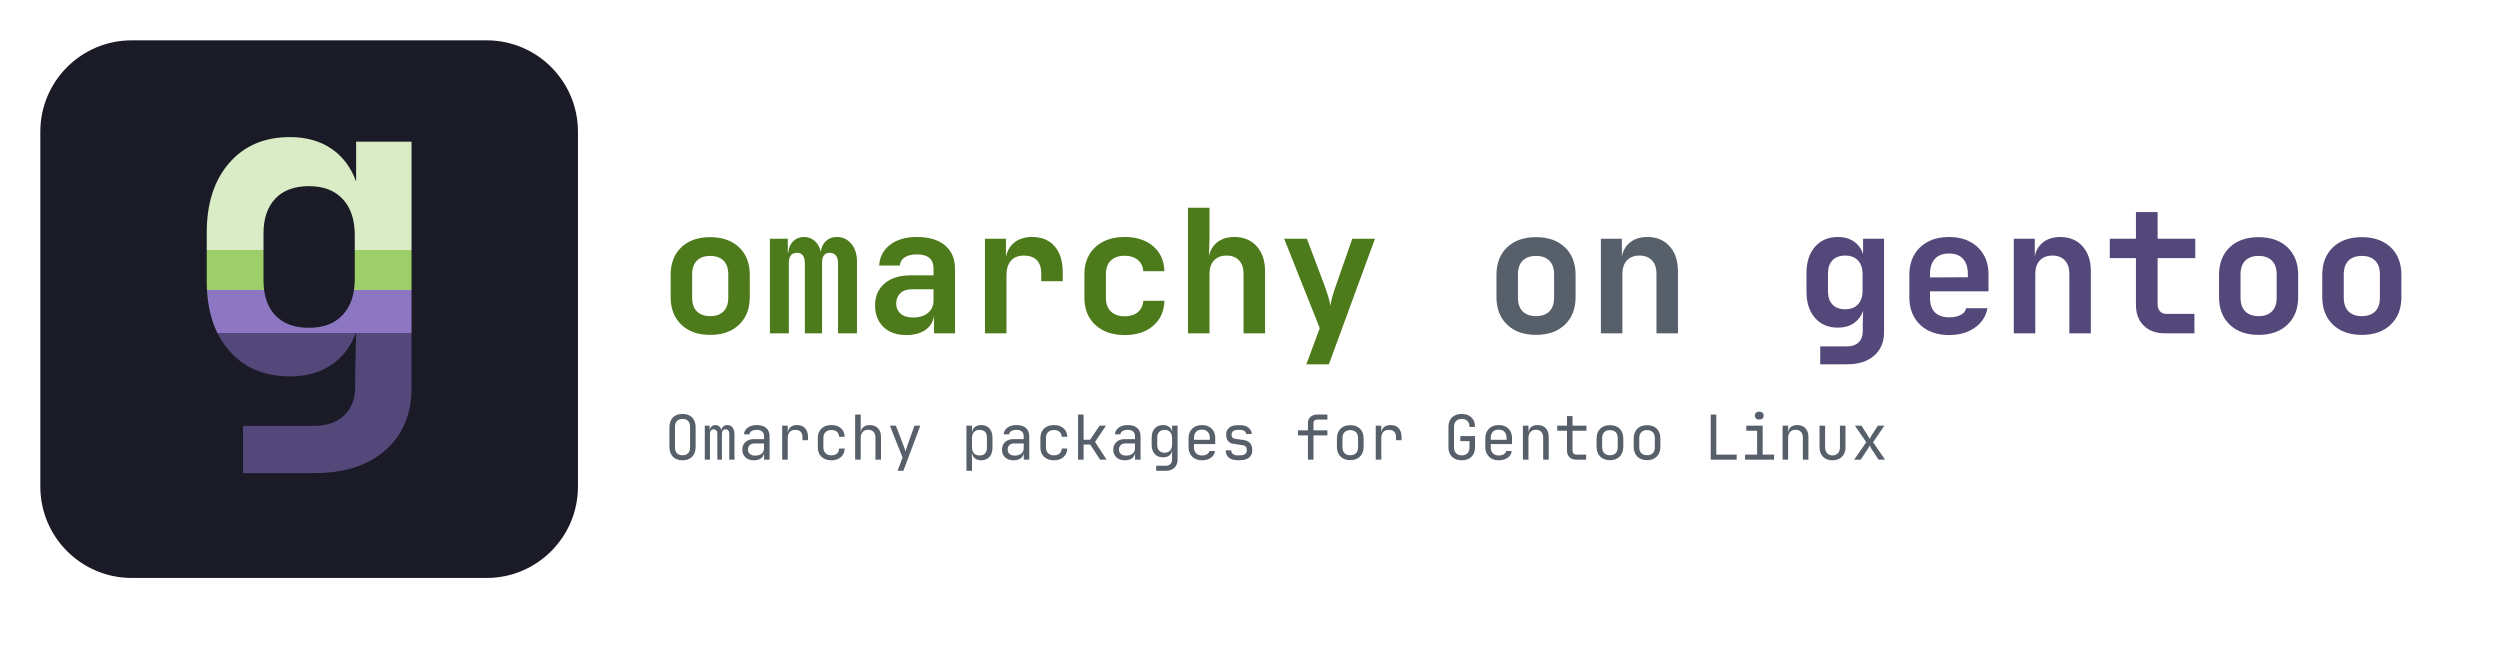
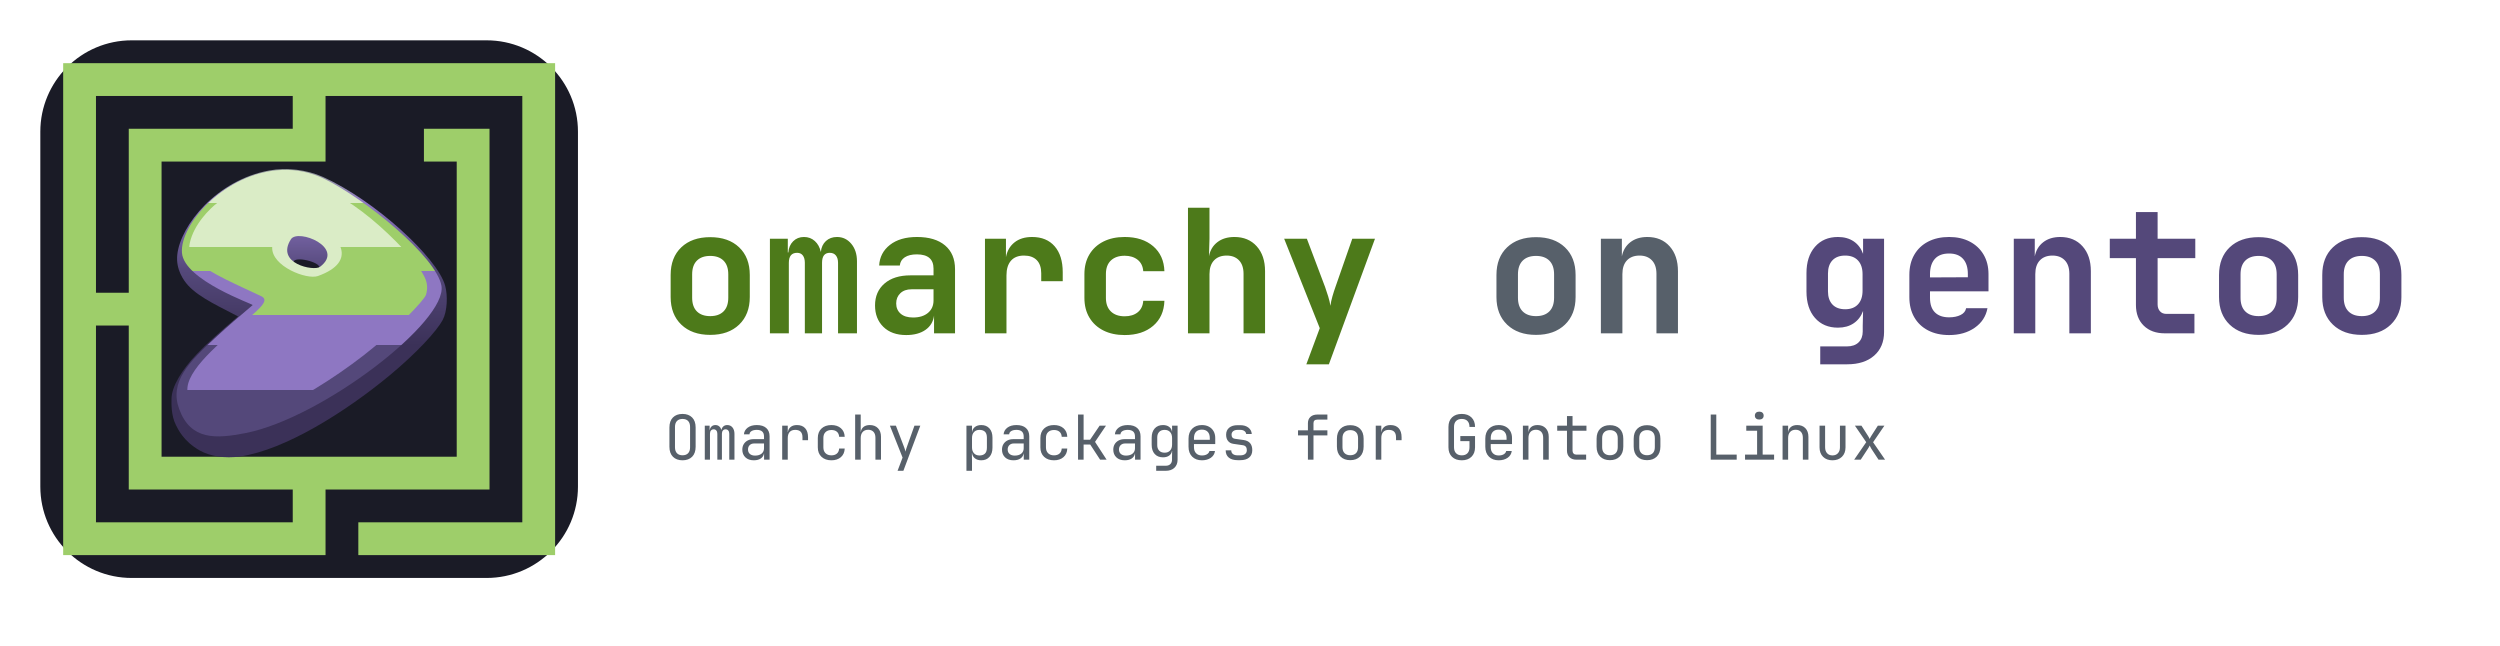
<svg xmlns="http://www.w3.org/2000/svg" viewBox="0 0 1860 480">
-   <defs>
-     <linearGradient id="b" x1="0" y1="102.0" x2="0" y2="352.0" gradientUnits="userSpaceOnUse">
+   <g transform="translate(30,30) scale(0.5)">
+     <linearGradient id="b4F" x1="0" y1="8" x2="0" y2="397" gradientUnits="userSpaceOnUse">
      <stop offset="0.000" stop-color="#daecc6" />
      <stop offset="0.263" stop-color="#daecc6" />
      <stop offset="0.263" stop-color="#9ece6a" />
      <stop offset="0.500" stop-color="#9ece6a" />
      <stop offset="0.500" stop-color="#8e77c2" />
      <stop offset="0.760" stop-color="#8e77c2" />
      <stop offset="0.760" stop-color="#54487a" />
      <stop offset="1.000" stop-color="#54487a" />
    </linearGradient>
-   </defs>
-   <rect x="30" y="30" width="400" height="400" rx="68" fill="#1a1b26" />
-   <path transform="translate(153.8176,102.0) scale(0.5)" d="M54.054 500.0V429.73H158.784Q188.514 429.73 204.73 413.851Q220.946 397.973 220.946 370.946V348.649L222.297 290.541Q210.811 321.622 185.473 338.851Q160.135 356.081 123.649 356.081Q66.892 356.081 33.446 317.905Q0.0 279.73 0.0 214.189V141.892Q0.0 77.027 33.446 38.514Q66.892 0.0 123.649 0.0Q160.135 0.0 185.473 17.23Q210.811 34.459 222.297 66.216V6.757H304.73V372.973Q304.73 431.757 265.878 465.878Q227.027 500.0 160.135 500.0ZM152.027 283.784Q184.459 283.784 202.365 264.527Q220.27 245.27 220.27 210.811V145.946Q220.27 111.486 202.365 92.23Q184.459 72.973 152.027 72.973Q119.595 72.973 102.027 91.554Q84.459 110.135 84.459 143.243V213.514Q84.459 246.622 102.027 265.203Q119.595 283.784 152.027 283.784Z" fill="url(#b)" />
+     <linearGradient id="b4M" x1="0" y1="-52" x2="0" y2="337" gradientUnits="userSpaceOnUse">
+       <stop offset="0.000" stop-color="#daecc6" />
+       <stop offset="0.263" stop-color="#daecc6" />
+       <stop offset="0.263" stop-color="#9ece6a" />
+       <stop offset="0.500" stop-color="#9ece6a" />
+       <stop offset="0.500" stop-color="#8e77c2" />
+       <stop offset="0.760" stop-color="#8e77c2" />
+       <stop offset="0.760" stop-color="#54487a" />
+       <stop offset="1.000" stop-color="#54487a" />
+     </linearGradient>
+     <linearGradient id="b4B" x1="0" y1="-52" x2="0" y2="337" gradientUnits="userSpaceOnUse">
+       <stop offset="0.000" stop-color="#9ece6a" />
+       <stop offset="0.263" stop-color="#8e77c2" />
+       <stop offset="0.500" stop-color="#54487a" />
+       <stop offset="0.760" stop-color="#3b3158" />
+       <stop offset="1.000" stop-color="#3b3158" />
+     </linearGradient>
+     <rect width="800" height="800" rx="136" fill="#1a1b26" />
+     <g transform="translate(34,34) scale(2.44)" fill="#9ece6a" fill-rule="evenodd">
+       <g transform="translate(0,300) scale(0.1,-0.1)" stroke="none">
+         <path d="M0 1500 l0 -1500 800 0 800 0 0 200 0 200 500 0 500 0 0 1100 0 1100 -200 0 -200 0 0 -100 0 -100 100 0 100 0 0 -900 0 -900 -900 0 -900 0 0 900 0 900 500 0 500 0 0 200 0 200 600 0 600 0 0 -1300 0 -1300 -500 0 -500 0 0 -100 0 -100 600 0 600 0 0 1500 0 1500 -1500 0 -1500 0 0 -1500z m1400 1200 l0 -100 -500 0 -500 0 0 -500 0 -500 -100 0 -100 0 0 600 0 600 600 0 600 0 0 -100z m-1000 -1800 l0 -500 500 0 500 0 0 -100 0 -100 -600 0 -600 0 0 600 0 600 100 0 100 0 0 -500z" />
+       </g>
+     </g>
+     <g transform="translate(180.0,186.0) scale(1.1)" fill-rule="evenodd">
+       <path d="M13.83,315.949c0.043,-16.447 14.024,-39.408 33.889,-60.268c13.276,-13.941 26.759,-26.178 56.15,-51.238c-20.33,-11.156 -51.95,-24.615 -67.815,-42.242c-5.87,-6.522 -16.511,-21.298 -14.447,-41.039c4.206,-40.236 53.869,-101.298 124.46,-114.207c23.488,-4.296 50.455,-1.195 72.65,8.783c69.629,31.304 154.782,109.073 165.259,147.046c3.688,13.366 2.979,34.671 -3.379,46.545c-7.879,14.716 -35.156,44.606 -72.475,75.449c-58.556,48.394 -140.612,100.359 -201.881,109.103c-19.798,2.826 -40.024,-0.121 -54.218,-8.13c-22.209,-12.532 -29.581,-29.262 -32.172,-34.277c-6.891,-13.334 -6.036,-30.228 -6.021,-35.525ZM178.63,131.173c0.756,-9.325 37.321,-0.042 35.011,7.343c-2.437,7.791 -35.879,3.354 -35.011,-7.343Z" fill="url(#b4B)" />
+       <path d="M123.659,189.035c-19.242,16.246 -32.036,27.2 -48.075,41.86c-38.626,35.304 -64.871,62.176 -51.34,98.909c15.609,42.374 49.824,40.226 89.947,32.35c103.421,-20.398 273.426,-151.095 264.761,-199.37c-7.012,-39.061 -101.992,-116.721 -158.227,-144.356c-17.569,-8.634 -37.816,-13.099 -58.124,-12.143c-77.327,3.65 -137.715,74.052 -134.63,112.197c3.001,37.11 96.795,69.446 95.688,70.553ZM112.052,59.482c-23.268,25.888 -8.392,75.974 30.195,103.274c45.152,31.945 118.269,37.729 132.819,13.093c27.14,-45.952 -2.493,-94.54 -46.727,-116.214c-43.711,-21.418 -101.783,-16.29 -116.287,-0.153l0,0Z" fill="url(#b4M)" />
+       <path d="M191.403,161.67c32.666,4.541 60.822,-8.541 65.225,-40.798c3.354,-24.571 -34.25,-51.417 -56.859,-57.608c-18.88,-5.171 -59.869,1.478 -62.633,37.186c-2.872,37.121 35.22,58.573 54.267,61.22ZM175.407,99.931c-21.468,33.258 31.169,43.483 39.228,37.418c34.744,-26.149 -29.77,-52.07 -39.228,-37.418Z" fill="#daecc6" />
+       <path d="M156.368,15.122c-37.974,4.001 -45.246,8.889 -79.647,34.916c-11.53,8.723 -32.75,29.948 -38.187,55.128c-2.071,9.59 0.377,17.87 7.283,23.676c22.116,18.593 59.131,33.677 89.498,48.259c8.894,4.271 3.005,12.015 -11.338,24.432c-36.194,31.334 -85.128,69.476 -88.544,98.54c-1.61,13.695 3.079,32.305 19.702,41.828c19.419,11.125 59.729,3.864 86.646,-6.159c39.334,-14.647 91.003,-46.973 132.023,-78.748c42.655,-33.043 82.316,-75.011 84.277,-81.856c2.409,-8.406 2.169,-16.169 -2.48,-25.096c-7.301,-14.017 -17.062,-24.432 -27.542,-36.091c-28.122,-29.647 -57.876,-55.697 -93.475,-75.66c-25.707,-14.416 -48.325,-26.319 -78.216,-23.169ZM212.149,81.588c27.434,13.263 55.606,48.102 -0.245,68.154c-15.187,5.453 -63.352,-13.391 -61.878,-39.107c2.15,-37.987 28.625,-45.242 62.123,-29.047l0,0Z" fill="url(#b4F)" />
+     </g>
+   </g>
  <path fill="#4d7a1a" d="M528.4 249.152Q514.832 249.152 506.896 241.536Q498.96 233.92 498.96 220.992V204.608Q498.96 191.552 506.896 184.0Q514.832 176.448 528.4 176.448Q541.968 176.448 549.904 184.0Q557.84 191.552 557.84 204.608V220.992Q557.84 233.92 549.904 241.536Q541.968 249.152 528.4 249.152ZM528.4 235.2Q534.8 235.2 538.32 231.68Q541.84 228.16 541.84 221.504V204.096Q541.84 197.44 538.32 193.92Q534.8 190.4 528.4 190.4Q522.0 190.4 518.48 193.92Q514.96 197.44 514.96 204.096V221.504Q514.96 228.16 518.48 231.68Q522.0 235.2 528.4 235.2Z M572.816 248.0V177.6H586.128V187.84H586.512Q586.896 182.72 590.096 179.52Q593.296 176.32 598.16 176.32Q602.896 176.32 606.224 179.328Q609.552 182.336 610.704 187.456Q611.216 182.336 614.48 179.328Q617.744 176.32 622.736 176.32Q629.136 176.32 633.36 181.376Q637.584 186.432 637.584 194.368V248.0H623.504V195.52Q623.504 192.064 621.904 190.08Q620.304 188.096 617.36 188.096Q611.6 188.096 611.6 195.52V248.0H598.8V195.52Q598.8 192.064 597.328 190.08Q595.856 188.096 593.04 188.096Q586.896 188.096 586.896 195.52V248.0Z M674.192 249.28Q663.44 249.28 657.232 243.2Q651.024 237.12 651.024 227.264Q651.024 217.024 658.064 210.944Q665.104 204.864 677.392 204.864H694.544V199.872Q694.544 189.248 682.128 189.248Q676.496 189.248 673.168 191.424Q669.84 193.6 669.456 197.568H654.096Q654.608 188.096 662.096 182.208Q669.584 176.32 682.256 176.32Q695.696 176.32 703.12 182.592Q710.544 188.864 710.544 200.256V248.0H694.928V234.816Q694.032 241.6 688.528 245.44Q683.024 249.28 674.192 249.28ZM679.312 236.224Q686.352 236.224 690.448 232.768Q694.544 229.312 694.544 223.552V215.232H678.16Q672.912 215.232 669.84 218.176Q666.768 221.12 666.768 225.728Q666.768 230.464 670.032 233.344Q673.296 236.224 679.312 236.224Z M732.816 248.0V177.6H748.432V191.296Q749.712 184.384 754.768 180.352Q759.824 176.32 767.888 176.32Q778.64 176.32 784.656 183.232Q790.672 190.144 790.672 202.56V209.216H774.672V203.328Q774.672 196.928 771.344 193.536Q768.016 190.144 761.872 190.144Q755.472 190.144 752.144 193.984Q748.816 197.824 748.816 204.864V248.0Z M836.752 249.28Q827.664 249.28 820.944 245.888Q814.224 242.496 810.512 236.288Q806.8 230.08 806.8 221.632V203.968Q806.8 195.52 810.512 189.312Q814.224 183.104 820.944 179.712Q827.664 176.32 836.752 176.32Q849.936 176.32 857.936 183.168Q865.936 190.016 866.32 201.792H850.576Q850.192 196.288 846.416 193.28Q842.64 190.272 836.752 190.272Q830.224 190.272 826.512 193.792Q822.8 197.312 822.8 203.84V221.632Q822.8 228.16 826.512 231.744Q830.224 235.328 836.752 235.328Q842.768 235.328 846.48 232.32Q850.192 229.312 850.576 223.808H866.32Q865.936 235.584 857.936 242.432Q849.936 249.28 836.752 249.28Z M883.856 248.0V154.56H899.856V177.6L899.472 190.656Q900.752 184.0 905.744 180.16Q910.736 176.32 918.416 176.32Q928.784 176.32 934.992 183.232Q941.2 190.144 941.2 201.792V248.0H925.2V203.712Q925.2 197.184 921.808 193.664Q918.416 190.144 912.656 190.144Q906.64 190.144 903.248 193.728Q899.856 197.312 899.856 203.968V248.0Z M971.92 271.04 981.904 244.16 955.408 177.6H972.304L985.872 213.568Q987.024 216.768 988.176 220.544Q989.328 224.32 989.84 227.52Q990.224 224.32 991.312 220.544Q992.4 216.768 993.552 213.568L1006.096 177.6H1022.992L988.688 271.04Z" />
  <path fill="#57606a" d="M1142.8 249.152Q1129.232 249.152 1121.296 241.536Q1113.36 233.92 1113.36 220.992V204.608Q1113.36 191.552 1121.296 184.0Q1129.232 176.448 1142.8 176.448Q1156.368 176.448 1164.304 184.0Q1172.24 191.552 1172.24 204.608V220.992Q1172.24 233.92 1164.304 241.536Q1156.368 249.152 1142.8 249.152ZM1142.8 235.2Q1149.2 235.2 1152.72 231.68Q1156.24 228.16 1156.24 221.504V204.096Q1156.24 197.44 1152.72 193.92Q1149.2 190.4 1142.8 190.4Q1136.4 190.4 1132.88 193.92Q1129.36 197.44 1129.36 204.096V221.504Q1129.36 228.16 1132.88 231.68Q1136.4 235.2 1142.8 235.2Z M1191.056 248.0V177.6H1206.672V190.784Q1207.952 184.128 1212.944 180.224Q1217.936 176.32 1225.616 176.32Q1235.984 176.32 1242.192 183.232Q1248.4 190.144 1248.4 201.792V248.0H1232.4V203.712Q1232.4 197.184 1229.008 193.664Q1225.616 190.144 1219.856 190.144Q1213.84 190.144 1210.448 193.728Q1207.056 197.312 1207.056 203.968V248.0Z" />
  <path fill="#54487a" d="M1354.256 271.04V257.728H1374.096Q1379.728 257.728 1382.8 254.72Q1385.872 251.712 1385.872 246.592V242.368L1386.128 231.36Q1383.952 237.248 1379.152 240.512Q1374.352 243.776 1367.44 243.776Q1356.688 243.776 1350.352 236.544Q1344.016 229.312 1344.016 216.896V203.2Q1344.016 190.912 1350.352 183.616Q1356.688 176.32 1367.44 176.32Q1374.352 176.32 1379.152 179.584Q1383.952 182.848 1386.128 188.864V177.6H1401.744V246.976Q1401.744 258.112 1394.384 264.576Q1387.024 271.04 1374.352 271.04ZM1372.816 230.08Q1378.96 230.08 1382.352 226.432Q1385.744 222.784 1385.744 216.256V203.968Q1385.744 197.44 1382.352 193.792Q1378.96 190.144 1372.816 190.144Q1366.672 190.144 1363.344 193.664Q1360.016 197.184 1360.016 203.456V216.768Q1360.016 223.04 1363.344 226.56Q1366.672 230.08 1372.816 230.08Z M1450.128 249.28Q1441.168 249.28 1434.512 245.824Q1427.856 242.368 1424.208 236.032Q1420.56 229.696 1420.56 221.12V204.48Q1420.56 195.904 1424.208 189.568Q1427.856 183.232 1434.512 179.776Q1441.168 176.32 1450.128 176.32Q1458.96 176.32 1465.552 179.776Q1472.144 183.232 1475.792 189.44Q1479.44 195.648 1479.44 203.968V216.768H1435.92V221.632Q1435.92 228.8 1439.632 232.448Q1443.344 236.096 1450.128 236.096Q1455.12 236.096 1458.64 234.368Q1462.16 232.64 1462.8 229.312H1478.672Q1477.008 238.4 1469.2 243.84Q1461.392 249.28 1450.128 249.28ZM1435.92 203.968V206.4L1464.08 206.272V203.84Q1464.08 196.544 1460.496 192.576Q1456.912 188.608 1450.128 188.608Q1443.088 188.608 1439.504 192.64Q1435.92 196.672 1435.92 203.968Z M1498.256 248.0V177.6H1513.872V190.784Q1515.152 184.128 1520.144 180.224Q1525.136 176.32 1532.816 176.32Q1543.184 176.32 1549.392 183.232Q1555.6 190.144 1555.6 201.792V248.0H1539.6V203.712Q1539.6 197.184 1536.208 193.664Q1532.816 190.144 1527.056 190.144Q1521.04 190.144 1517.648 193.728Q1514.256 197.312 1514.256 203.968V248.0Z M1610.64 248.0Q1600.784 248.0 1594.96 242.304Q1589.136 236.608 1589.136 226.88V192.064H1569.68V177.6H1589.136V157.76H1605.264V177.6H1633.296V192.064H1605.264V226.496Q1605.264 229.568 1606.992 231.552Q1608.72 233.536 1611.792 233.536H1632.656V248.0Z M1680.4 249.152Q1666.832 249.152 1658.896 241.536Q1650.96 233.92 1650.96 220.992V204.608Q1650.96 191.552 1658.896 184.0Q1666.832 176.448 1680.4 176.448Q1693.968 176.448 1701.904 184.0Q1709.84 191.552 1709.84 204.608V220.992Q1709.84 233.92 1701.904 241.536Q1693.968 249.152 1680.4 249.152ZM1680.4 235.2Q1686.8 235.2 1690.32 231.68Q1693.84 228.16 1693.84 221.504V204.096Q1693.84 197.44 1690.32 193.92Q1686.8 190.4 1680.4 190.4Q1674 190.4 1670.48 193.92Q1666.96 197.44 1666.96 204.096V221.504Q1666.96 228.16 1670.48 231.68Q1674 235.2 1680.4 235.2Z M1757.2 249.152Q1743.632 249.152 1735.696 241.536Q1727.76 233.92 1727.76 220.992V204.608Q1727.76 191.552 1735.696 184.0Q1743.632 176.448 1757.2 176.448Q1770.768 176.448 1778.704 184.0Q1786.64 191.552 1786.64 204.608V220.992Q1786.64 233.92 1778.704 241.536Q1770.768 249.152 1757.2 249.152ZM1757.2 235.2Q1763.6 235.2 1767.12 231.68Q1770.64 228.16 1770.64 221.504V204.096Q1770.64 197.44 1767.12 193.92Q1763.6 190.4 1757.2 190.4Q1750.8 190.4 1747.28 193.92Q1743.76 197.44 1743.76 204.096V221.504Q1743.76 228.16 1747.28 231.68Q1750.8 235.2 1757.2 235.2Z" />
  <path fill="#57606a" d="M507.8 342.46Q503.292 342.46 500.67 339.838Q498.048 337.216 498.048 332.34V318.08Q498.048 313.204 500.67 310.582Q503.292 307.96 507.8 307.96Q512.308 307.96 514.93 310.582Q517.552 313.204 517.552 318.034V332.34Q517.552 337.216 514.93 339.838Q512.308 342.46 507.8 342.46ZM507.8 338.734Q510.514 338.734 511.963 337.193Q513.412 335.652 513.412 332.8V317.62Q513.412 314.768 511.963 313.227Q510.514 311.686 507.8 311.686Q505.132 311.686 503.66 313.227Q502.188 314.768 502.188 317.62V332.8Q502.188 335.652 503.66 337.193Q505.132 338.734 507.8 338.734Z M524.36 342.0V316.7H527.948V320.058H528.04Q528.27 318.356 529.397 317.298Q530.524 316.24 532.272 316.24Q533.928 316.24 535.078 317.206Q536.228 318.172 536.734 319.828H536.78Q537.102 318.172 538.229 317.206Q539.356 316.24 541.104 316.24Q543.542 316.24 544.991 318.057Q546.44 319.874 546.44 322.772V342.0H542.576V322.726Q542.576 321.208 541.84 320.311Q541.104 319.414 539.816 319.414Q538.574 319.414 537.838 320.288Q537.102 321.162 537.102 322.68V342.0H533.698V322.726Q533.698 321.208 532.962 320.311Q532.226 319.414 530.984 319.414Q529.696 319.414 528.96 320.288Q528.224 321.162 528.224 322.68V342.0Z M560.792 342.46Q556.882 342.46 554.582 340.275Q552.282 338.09 552.282 334.548Q552.282 332.202 553.34 330.454Q554.398 328.706 556.284 327.717Q558.17 326.728 560.608 326.728H568.428V324.75Q568.428 319.828 563.046 319.828Q560.654 319.828 559.182 320.702Q557.71 321.576 557.618 323.14H553.478Q553.708 320.15 556.261 318.195Q558.814 316.24 563.046 316.24Q567.646 316.24 570.107 318.448Q572.568 320.656 572.568 324.612V342.0H568.474V337.4H568.382Q568.014 339.746 566.036 341.103Q564.058 342.46 560.792 342.46ZM561.804 338.964Q564.84 338.964 566.634 337.492Q568.428 336.02 568.428 333.49V329.948H561.068Q559.044 329.948 557.779 331.167Q556.514 332.386 556.514 334.41Q556.514 336.526 557.917 337.745Q559.32 338.964 561.804 338.964Z M581.952 342.0V316.7H586.092V321.53H586.184Q586.506 319.092 588.254 317.666Q590.002 316.24 592.946 316.24Q596.902 316.24 599.041 318.609Q601.18 320.978 601.18 325.348V327.51H597.04V325.348Q597.04 319.828 591.658 319.828Q588.944 319.828 587.518 321.392Q586.092 322.956 586.092 325.9V342.0Z M618.568 342.46Q613.968 342.46 611.208 339.884Q608.448 337.308 608.448 332.8V325.9Q608.448 321.392 611.208 318.816Q613.968 316.24 618.568 316.24Q622.938 316.24 625.629 318.586Q628.32 320.932 628.458 324.98H624.318Q624.18 322.542 622.662 321.231Q621.144 319.92 618.568 319.92Q615.854 319.92 614.221 321.461Q612.588 323.002 612.588 325.854V332.8Q612.588 335.652 614.221 337.216Q615.854 338.78 618.568 338.78Q621.144 338.78 622.662 337.446Q624.18 336.112 624.318 333.72H628.458Q628.32 337.768 625.629 340.114Q622.938 342.46 618.568 342.46Z M636.232 342.0V308.42H640.372V321.53H640.418Q640.74 319.0 642.488 317.62Q644.236 316.24 647.134 316.24Q650.952 316.24 653.206 318.586Q655.46 320.932 655.46 324.98V342.0H651.32V325.67Q651.32 322.818 649.871 321.277Q648.422 319.736 645.938 319.736Q643.362 319.736 641.867 321.346Q640.372 322.956 640.372 325.9V342.0Z M667.788 350.28 671.514 340.436 662.084 316.7H666.546L672.526 332.34Q672.894 333.26 673.216 334.272Q673.538 335.284 673.676 336.02Q673.814 335.284 674.136 334.272Q674.458 333.26 674.78 332.34L680.346 316.7H684.716L672.112 350.28Z M719.032 350.28V316.7H723.172V321.53H723.218Q723.54 319.046 725.38 317.643Q727.22 316.24 730.072 316.24Q733.89 316.24 736.144 318.747Q738.398 321.254 738.398 325.624V333.03Q738.398 337.4 736.144 339.93Q733.89 342.46 730.072 342.46Q727.22 342.46 725.38 341.034Q723.54 339.608 723.218 337.17H723.08L723.172 342.92V350.28ZM728.692 338.872Q731.314 338.872 732.786 337.492Q734.258 336.112 734.258 333.03V325.67Q734.258 322.542 732.786 321.185Q731.314 319.828 728.692 319.828Q726.162 319.828 724.667 321.438Q723.172 323.048 723.172 325.9V332.8Q723.172 335.652 724.667 337.262Q726.162 338.872 728.692 338.872Z M753.992 342.46Q750.082 342.46 747.782 340.275Q745.482 338.09 745.482 334.548Q745.482 332.202 746.54 330.454Q747.598 328.706 749.484 327.717Q751.37 326.728 753.808 326.728H761.628V324.75Q761.628 319.828 756.246 319.828Q753.854 319.828 752.382 320.702Q750.91 321.576 750.818 323.14H746.678Q746.908 320.15 749.461 318.195Q752.014 316.24 756.246 316.24Q760.846 316.24 763.307 318.448Q765.768 320.656 765.768 324.612V342.0H761.674V337.4H761.582Q761.214 339.746 759.236 341.103Q757.258 342.46 753.992 342.46ZM755.004 338.964Q758.04 338.964 759.834 337.492Q761.628 336.02 761.628 333.49V329.948H754.268Q752.244 329.948 750.979 331.167Q749.714 332.386 749.714 334.41Q749.714 336.526 751.117 337.745Q752.52 338.964 755.004 338.964Z M784.168 342.46Q779.568 342.46 776.808 339.884Q774.048 337.308 774.048 332.8V325.9Q774.048 321.392 776.808 318.816Q779.568 316.24 784.168 316.24Q788.538 316.24 791.229 318.586Q793.92 320.932 794.058 324.98H789.918Q789.78 322.542 788.262 321.231Q786.744 319.92 784.168 319.92Q781.454 319.92 779.821 321.461Q778.188 323.002 778.188 325.854V332.8Q778.188 335.652 779.821 337.216Q781.454 338.78 784.168 338.78Q786.744 338.78 788.262 337.446Q789.78 336.112 789.918 333.72H794.058Q793.92 337.768 791.229 340.114Q788.538 342.46 784.168 342.46Z M802.062 342.0V308.42H806.202V327.142H811.032L818.116 316.7H822.854L814.712 328.752L823.314 342.0H818.484L811.124 330.73H806.202V342.0Z M836.792 342.46Q832.882 342.46 830.582 340.275Q828.282 338.09 828.282 334.548Q828.282 332.202 829.34 330.454Q830.398 328.706 832.284 327.717Q834.17 326.728 836.608 326.728H844.428V324.75Q844.428 319.828 839.046 319.828Q836.654 319.828 835.182 320.702Q833.71 321.576 833.618 323.14H829.478Q829.708 320.15 832.261 318.195Q834.814 316.24 839.046 316.24Q843.646 316.24 846.107 318.448Q848.568 320.656 848.568 324.612V342.0H844.474V337.4H844.382Q844.014 339.746 842.036 341.103Q840.058 342.46 836.792 342.46ZM837.804 338.964Q840.84 338.964 842.634 337.492Q844.428 336.02 844.428 333.49V329.948H837.068Q835.044 329.948 833.779 331.167Q832.514 332.386 832.514 334.41Q832.514 336.526 833.917 337.745Q835.32 338.964 837.804 338.964Z M860.206 350.28V346.508H867.336Q869.498 346.508 870.74 345.289Q871.982 344.07 871.982 342.0V339.7L872.074 335.56H871.936Q871.568 337.814 869.774 339.033Q867.98 340.252 865.266 340.252Q861.356 340.252 859.102 337.768Q856.848 335.284 856.848 330.96V325.624Q856.848 321.3 859.102 318.77Q861.356 316.24 865.266 316.24Q867.98 316.24 869.774 317.528Q871.568 318.816 871.936 321.07H872.028V316.7H876.122V342.0Q876.122 345.818 873.753 348.049Q871.384 350.28 867.29 350.28ZM866.508 336.802Q869.084 336.802 870.556 335.192Q872.028 333.582 872.028 330.73V325.9Q872.028 323.048 870.556 321.438Q869.084 319.828 866.508 319.828Q863.886 319.828 862.437 321.346Q860.988 322.864 860.988 325.44V331.19Q860.988 333.766 862.437 335.284Q863.886 336.802 866.508 336.802Z M894.2 342.46Q889.738 342.46 887.001 339.769Q884.264 337.078 884.264 332.34V326.36Q884.264 321.622 887.001 318.931Q889.738 316.24 894.2 316.24Q897.19 316.24 899.421 317.436Q901.652 318.632 902.894 320.794Q904.136 322.956 904.136 325.9V330.408H888.312V332.8Q888.312 335.606 889.922 337.239Q891.532 338.872 894.2 338.872Q896.5 338.872 897.995 337.975Q899.49 337.078 899.812 335.56H903.952Q903.538 338.734 900.87 340.597Q898.202 342.46 894.2 342.46ZM888.312 327.188H900.088V325.9Q900.088 322.91 898.547 321.277Q897.006 319.644 894.2 319.644Q891.394 319.644 889.853 321.277Q888.312 322.91 888.312 325.9Z M920.788 342.368Q916.556 342.368 914.233 340.459Q911.91 338.55 911.91 335.054H916.05Q916.05 336.802 917.292 337.791Q918.534 338.78 920.788 338.78H922.812Q925.112 338.78 926.377 337.768Q927.642 336.756 927.642 334.916Q927.642 331.65 924.652 331.236L917.66 330.224Q915.084 329.856 913.658 328.085Q912.232 326.314 912.232 323.416Q912.232 320.104 914.509 318.218Q916.786 316.332 920.788 316.332H922.812Q926.492 316.332 928.815 318.149Q931.138 319.966 931.322 322.91H927.136Q927.044 321.576 925.871 320.702Q924.698 319.828 922.812 319.828H920.788Q918.672 319.828 917.476 320.794Q916.28 321.76 916.28 323.416Q916.28 326.084 918.718 326.452L925.25 327.372Q931.69 328.292 931.69 334.916Q931.69 338.458 929.367 340.413Q927.044 342.368 922.812 342.368Z M973.09 342.0V323.922H965.73V320.15H973.09V314.86Q973.09 311.87 974.976 310.145Q976.862 308.42 980.174 308.42H987.58V312.192H980.174Q977.23 312.192 977.23 314.86V320.15H987.58V323.922H977.23V342.0Z M1004.6 342.368Q1000.046 342.368 997.355 339.7Q994.664 337.032 994.664 332.248V326.452Q994.664 321.622 997.332 318.977Q1000 316.332 1004.6 316.332Q1009.2 316.332 1011.868 318.977Q1014.536 321.622 1014.536 326.452V332.248Q1014.536 337.032 1011.845 339.7Q1009.154 342.368 1004.6 342.368ZM1004.6 338.688Q1007.314 338.688 1008.855 337.17Q1010.396 335.652 1010.396 332.708V325.992Q1010.396 323.048 1008.855 321.53Q1007.314 320.012 1004.6 320.012Q1001.932 320.012 1000.368 321.53Q998.804 323.048 998.804 325.992V332.708Q998.804 335.652 1000.368 337.17Q1001.932 338.688 1004.6 338.688Z M1023.552 342.0V316.7H1027.692V321.53H1027.784Q1028.106 319.092 1029.854 317.666Q1031.602 316.24 1034.546 316.24Q1038.502 316.24 1040.641 318.609Q1042.78 320.978 1042.78 325.348V327.51H1038.64V325.348Q1038.64 319.828 1033.258 319.828Q1030.544 319.828 1029.118 321.392Q1027.692 322.956 1027.692 325.9V342.0Z M1087.584 342.46Q1082.984 342.46 1080.316 339.884Q1077.648 337.308 1077.648 332.8V317.62Q1077.648 313.112 1080.316 310.536Q1082.984 307.96 1087.584 307.96Q1092.092 307.96 1094.76 310.559Q1097.428 313.158 1097.428 317.62H1093.288Q1093.288 314.768 1091.793 313.227Q1090.298 311.686 1087.584 311.686Q1084.87 311.686 1083.329 313.204Q1081.788 314.722 1081.788 317.574V332.8Q1081.788 335.652 1083.329 337.216Q1084.87 338.78 1087.584 338.78Q1090.298 338.78 1091.793 337.216Q1093.288 335.652 1093.288 332.8V328.2H1086.48V324.428H1097.428V332.8Q1097.428 337.262 1094.76 339.861Q1092.092 342.46 1087.584 342.46Z M1115 342.46Q1110.538 342.46 1107.801 339.769Q1105.064 337.078 1105.064 332.34V326.36Q1105.064 321.622 1107.801 318.931Q1110.538 316.24 1115 316.24Q1117.99 316.24 1120.221 317.436Q1122.452 318.632 1123.694 320.794Q1124.936 322.956 1124.936 325.9V330.408H1109.112V332.8Q1109.112 335.606 1110.722 337.239Q1112.332 338.872 1115 338.872Q1117.3 338.872 1118.795 337.975Q1120.29 337.078 1120.612 335.56H1124.752Q1124.338 338.734 1121.67 340.597Q1119.002 342.46 1115 342.46ZM1109.112 327.188H1120.888V325.9Q1120.888 322.91 1119.347 321.277Q1117.806 319.644 1115 319.644Q1112.194 319.644 1110.653 321.277Q1109.112 322.91 1109.112 325.9Z M1133.032 342.0V316.7H1137.172V321.53H1137.218Q1137.54 319.0 1139.288 317.62Q1141.036 316.24 1143.934 316.24Q1147.752 316.24 1150.006 318.586Q1152.26 320.932 1152.26 324.98V342.0H1148.12V325.716Q1148.12 322.818 1146.671 321.277Q1145.222 319.736 1142.738 319.736Q1140.162 319.736 1138.667 321.346Q1137.172 322.956 1137.172 325.9V342.0Z M1172.73 342.0Q1169.602 342.0 1167.716 340.183Q1165.83 338.366 1165.83 335.33V320.472H1158.562V316.7H1165.83V309.57H1169.97V316.7H1180.32V320.472H1169.97V335.33Q1169.97 336.618 1170.729 337.423Q1171.488 338.228 1172.73 338.228H1180.09V342.0Z M1197.8 342.368Q1193.246 342.368 1190.555 339.7Q1187.864 337.032 1187.864 332.248V326.452Q1187.864 321.622 1190.532 318.977Q1193.2 316.332 1197.8 316.332Q1202.4 316.332 1205.068 318.977Q1207.736 321.622 1207.736 326.452V332.248Q1207.736 337.032 1205.045 339.7Q1202.354 342.368 1197.8 342.368ZM1197.8 338.688Q1200.514 338.688 1202.055 337.17Q1203.596 335.652 1203.596 332.708V325.992Q1203.596 323.048 1202.055 321.53Q1200.514 320.012 1197.8 320.012Q1195.132 320.012 1193.568 321.53Q1192.004 323.048 1192.004 325.992V332.708Q1192.004 335.652 1193.568 337.17Q1195.132 338.688 1197.8 338.688Z M1225.4 342.368Q1220.846 342.368 1218.155 339.7Q1215.464 337.032 1215.464 332.248V326.452Q1215.464 321.622 1218.132 318.977Q1220.8 316.332 1225.4 316.332Q1230.0 316.332 1232.668 318.977Q1235.336 321.622 1235.336 326.452V332.248Q1235.336 337.032 1232.645 339.7Q1229.954 342.368 1225.4 342.368ZM1225.4 338.688Q1228.114 338.688 1229.655 337.17Q1231.196 335.652 1231.196 332.708V325.992Q1231.196 323.048 1229.655 321.53Q1228.114 320.012 1225.4 320.012Q1222.732 320.012 1221.168 321.53Q1219.604 323.048 1219.604 325.992V332.708Q1219.604 335.652 1221.168 337.17Q1222.732 338.688 1225.4 338.688Z M1272.78 342.0V308.42H1276.92V338.228H1292.1V342.0Z M1298.31 342.0V338.228H1307.28V320.472H1299.23V316.7H1311.42V338.228H1319.93V342.0ZM1308.89 312.146Q1307.372 312.146 1306.498 311.364Q1305.624 310.582 1305.624 309.248Q1305.624 307.868 1306.498 307.063Q1307.372 306.258 1308.89 306.258Q1310.408 306.258 1311.282 307.063Q1312.156 307.868 1312.156 309.248Q1312.156 310.582 1311.282 311.364Q1310.408 312.146 1308.89 312.146Z M1326.232 342.0V316.7H1330.372V321.53H1330.418Q1330.74 319.0 1332.488 317.62Q1334.236 316.24 1337.134 316.24Q1340.952 316.24 1343.206 318.586Q1345.46 320.932 1345.46 324.98V342.0H1341.32V325.716Q1341.32 322.818 1339.871 321.277Q1338.422 319.736 1335.938 319.736Q1333.362 319.736 1331.867 321.346Q1330.372 322.956 1330.372 325.9V342.0Z M1363.354 342.46Q1358.984 342.46 1356.362 339.861Q1353.74 337.262 1353.74 332.8V316.7H1357.88V332.8Q1357.88 335.56 1359.352 337.193Q1360.824 338.826 1363.354 338.826Q1365.93 338.826 1367.425 337.193Q1368.92 335.56 1368.92 332.8V316.7H1373.06V332.8Q1373.06 337.262 1370.392 339.861Q1367.724 342.46 1363.354 342.46Z M1379.5 342.0 1388.47 328.982 1380.052 316.7H1384.928L1389.942 324.52Q1390.264 325.026 1390.563 325.624Q1390.862 326.222 1391.046 326.59Q1391.184 326.222 1391.483 325.624Q1391.782 325.026 1392.104 324.52L1397.118 316.7H1401.994L1393.576 329.028L1402.5 342.0H1397.624L1392.196 333.72Q1391.874 333.214 1391.575 332.547Q1391.276 331.88 1391.046 331.466Q1390.862 331.88 1390.517 332.547Q1390.172 333.214 1389.804 333.72L1384.376 342.0Z" />
</svg>
